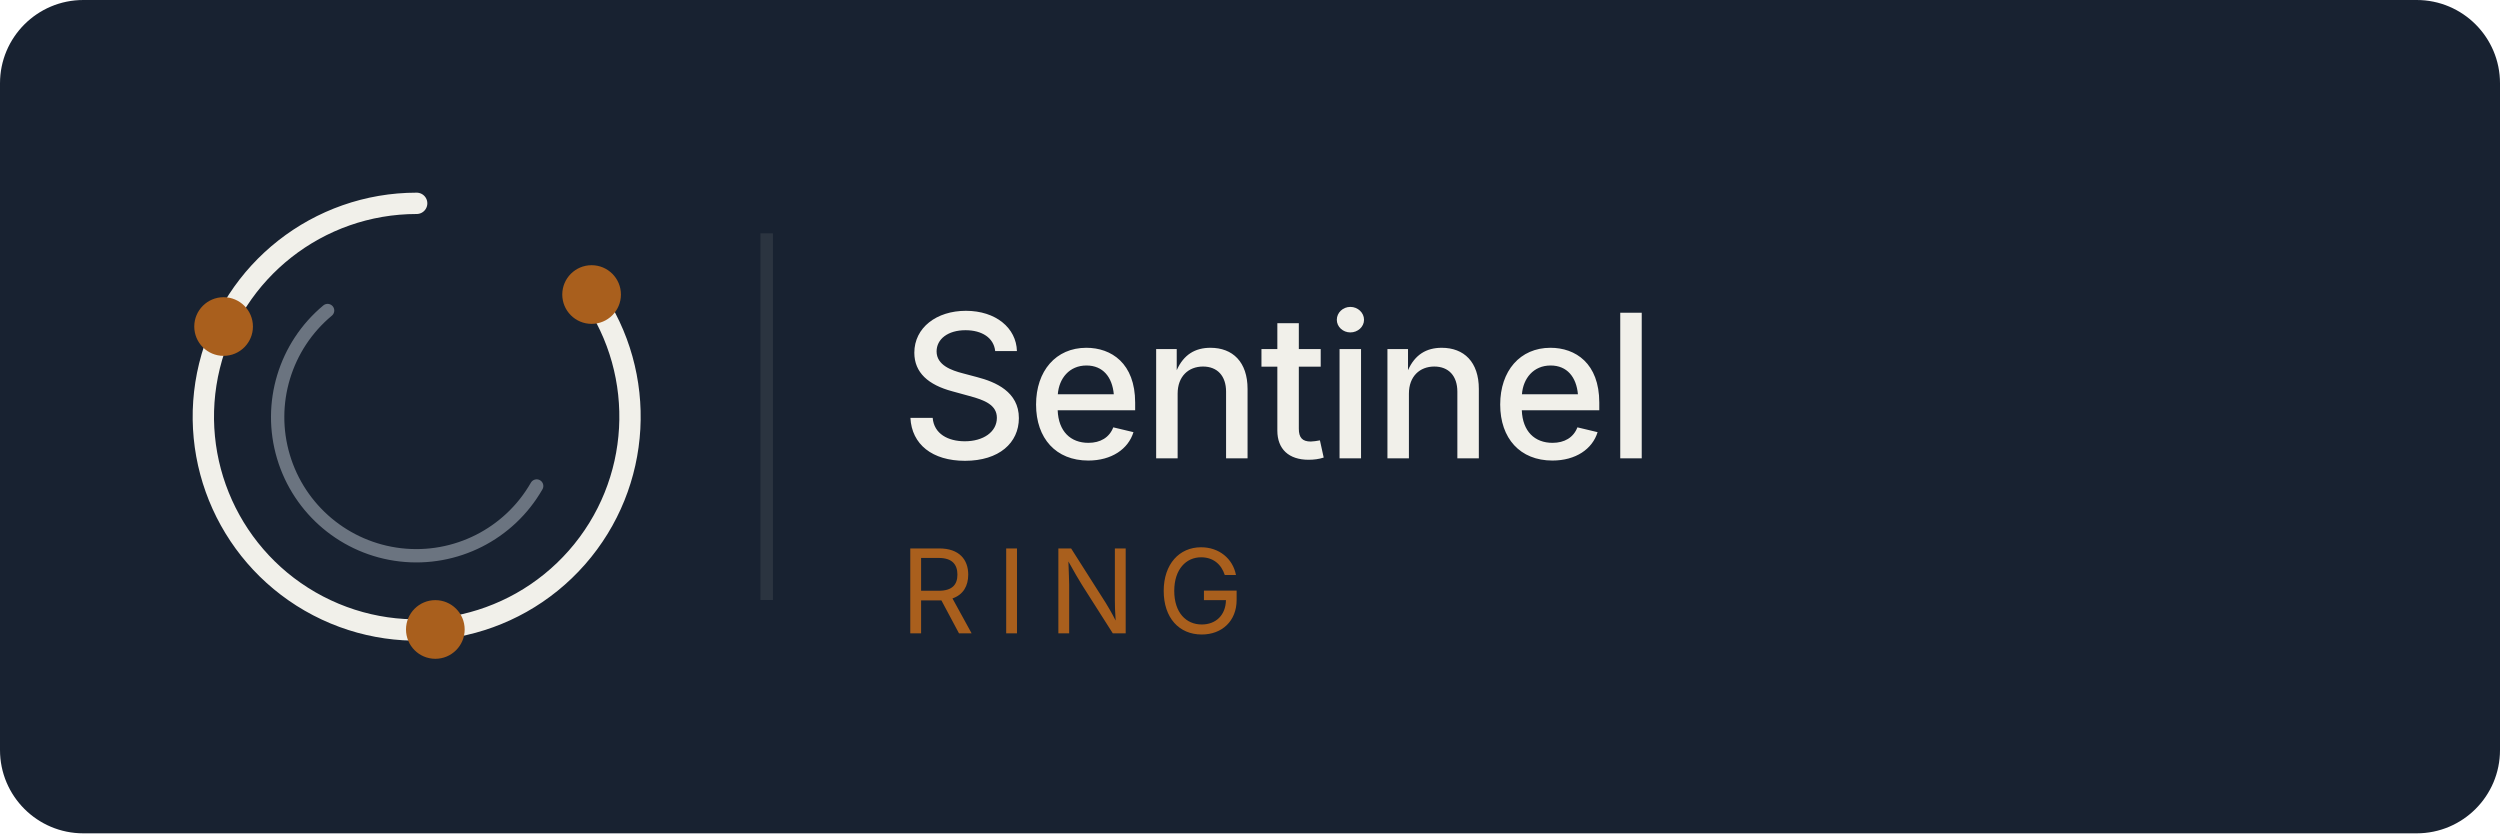
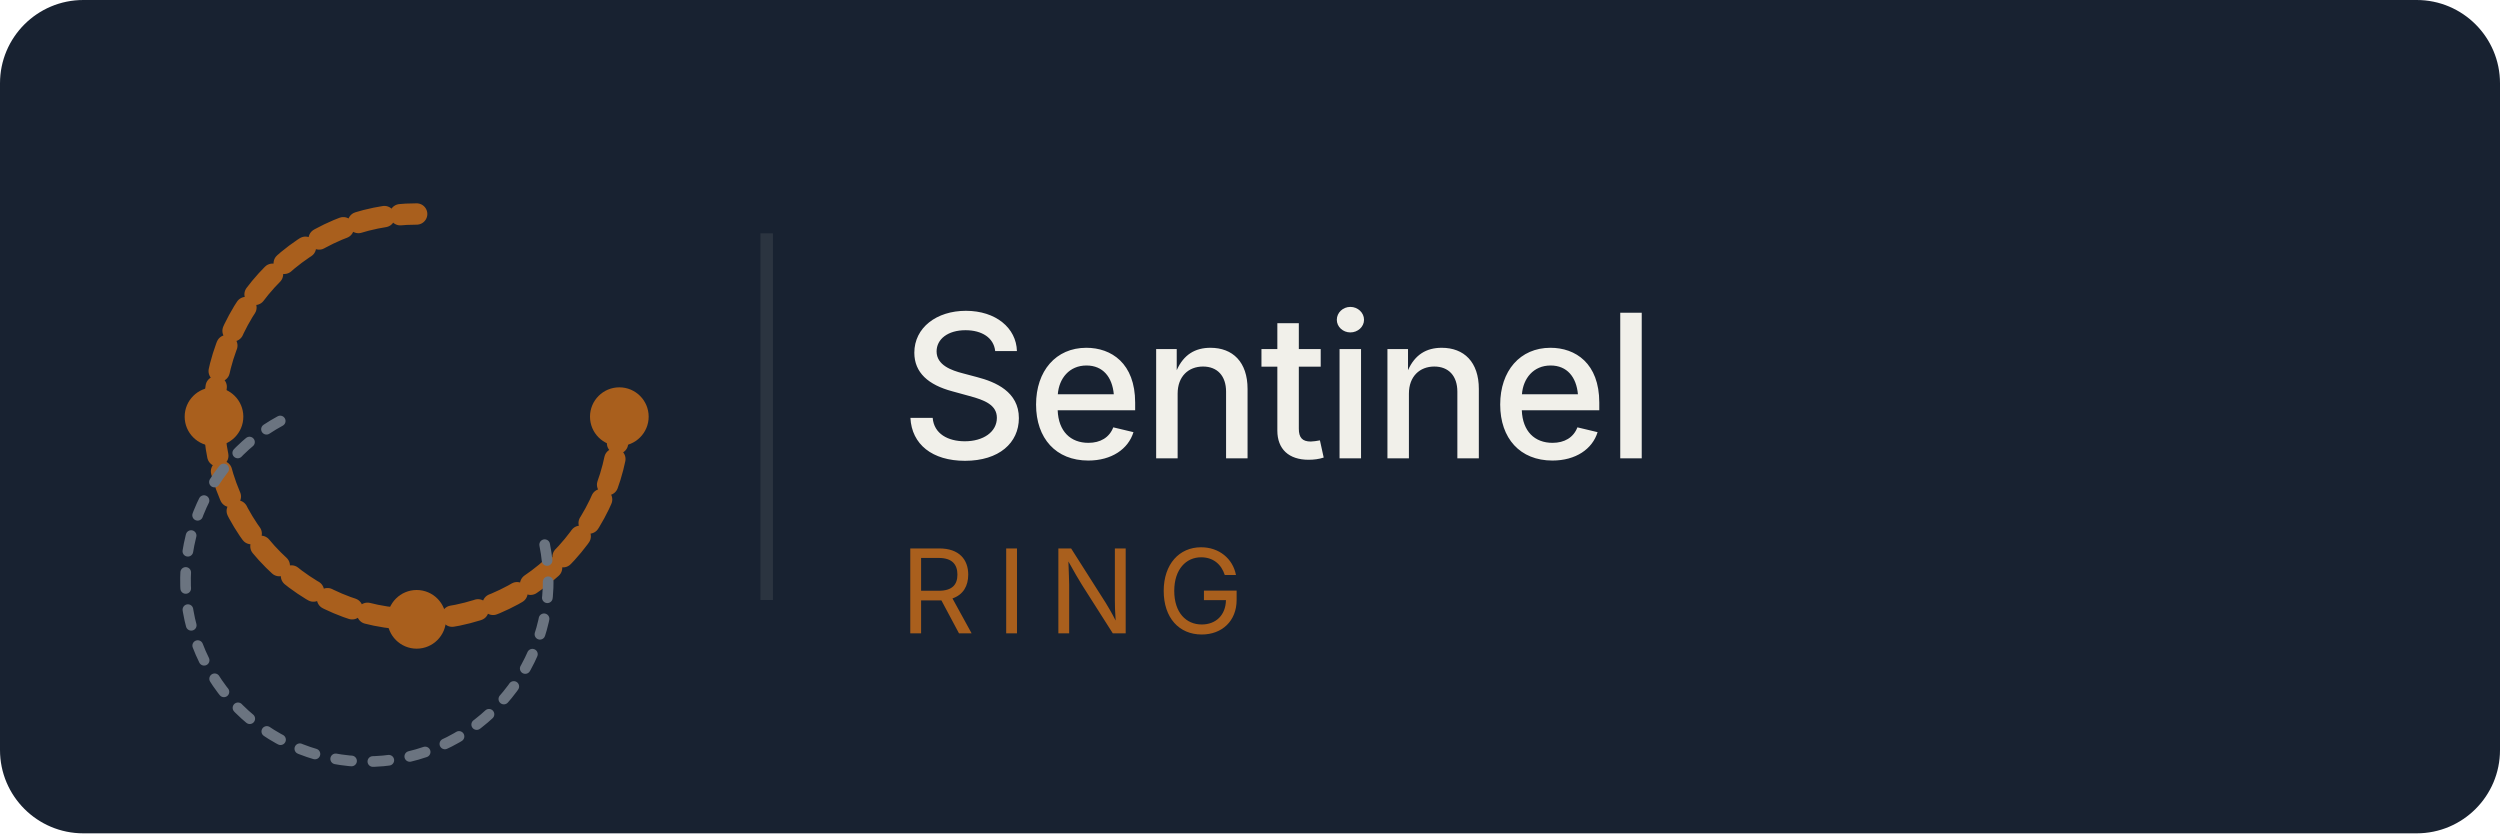
<svg xmlns="http://www.w3.org/2000/svg" viewBox="0 0 300 100" role="img" aria-label="Sentinel Ring">
  <rect width="300" height="100" fill="#182231" rx="10" />
  <g transform="translate(18,18) scale(0.64)">
-     <path d="M 82.8 27.1 A 40 40 0 1 1 50 10" stroke="#F1F0EA" stroke-width="4" stroke-linecap="round" fill="none" />
-     <path d="M 72.5 63 A 26 26 0 1 1 33.3 30.1" stroke="#6B7480" stroke-width="2.5" stroke-linecap="round" fill="none" />
-     <circle cx="82.8" cy="27.1" r="5.5" fill="#A95F1D" />
-     <circle cx="53.5" cy="89.9" r="5.5" fill="#A95F1D" />
-     <circle cx="13.8" cy="33.1" r="5.5" fill="#A95F1D" />
+     <path d="M88 50 A38 38 0 1 1 50 12" stroke="#A95F1D" stroke-width="4" stroke-linecap="round" stroke-dasharray="5 3" fill="none" />
+     <path d="M74 74 A34 34 0 1 1 26 50" stroke="#6B7480" stroke-width="2" stroke-linecap="round" stroke-dasharray="3 4" fill="none" />
+     <circle cx="88" cy="50" r="5.5" fill="#A95F1D" />
+     <circle cx="50" cy="88" r="5.5" fill="#A95F1D" />
+     <circle cx="12" cy="50" r="5.5" fill="#A95F1D" />
  </g>
  <line x1="92" y1="28" x2="92" y2="72" stroke="#2B3440" stroke-width="1.5" />
  <text x="108" y="55" font-family="Manrope, Inter, system-ui, sans-serif" font-weight="500" font-size="24" letter-spacing="-0.3" fill="#F1F0EA">Sentinel</text>
  <text x="108" y="76" font-family="Manrope, Inter, system-ui, sans-serif" font-weight="400" font-size="14" letter-spacing="2.5" fill="#A95F1D">RING</text>
</svg>
